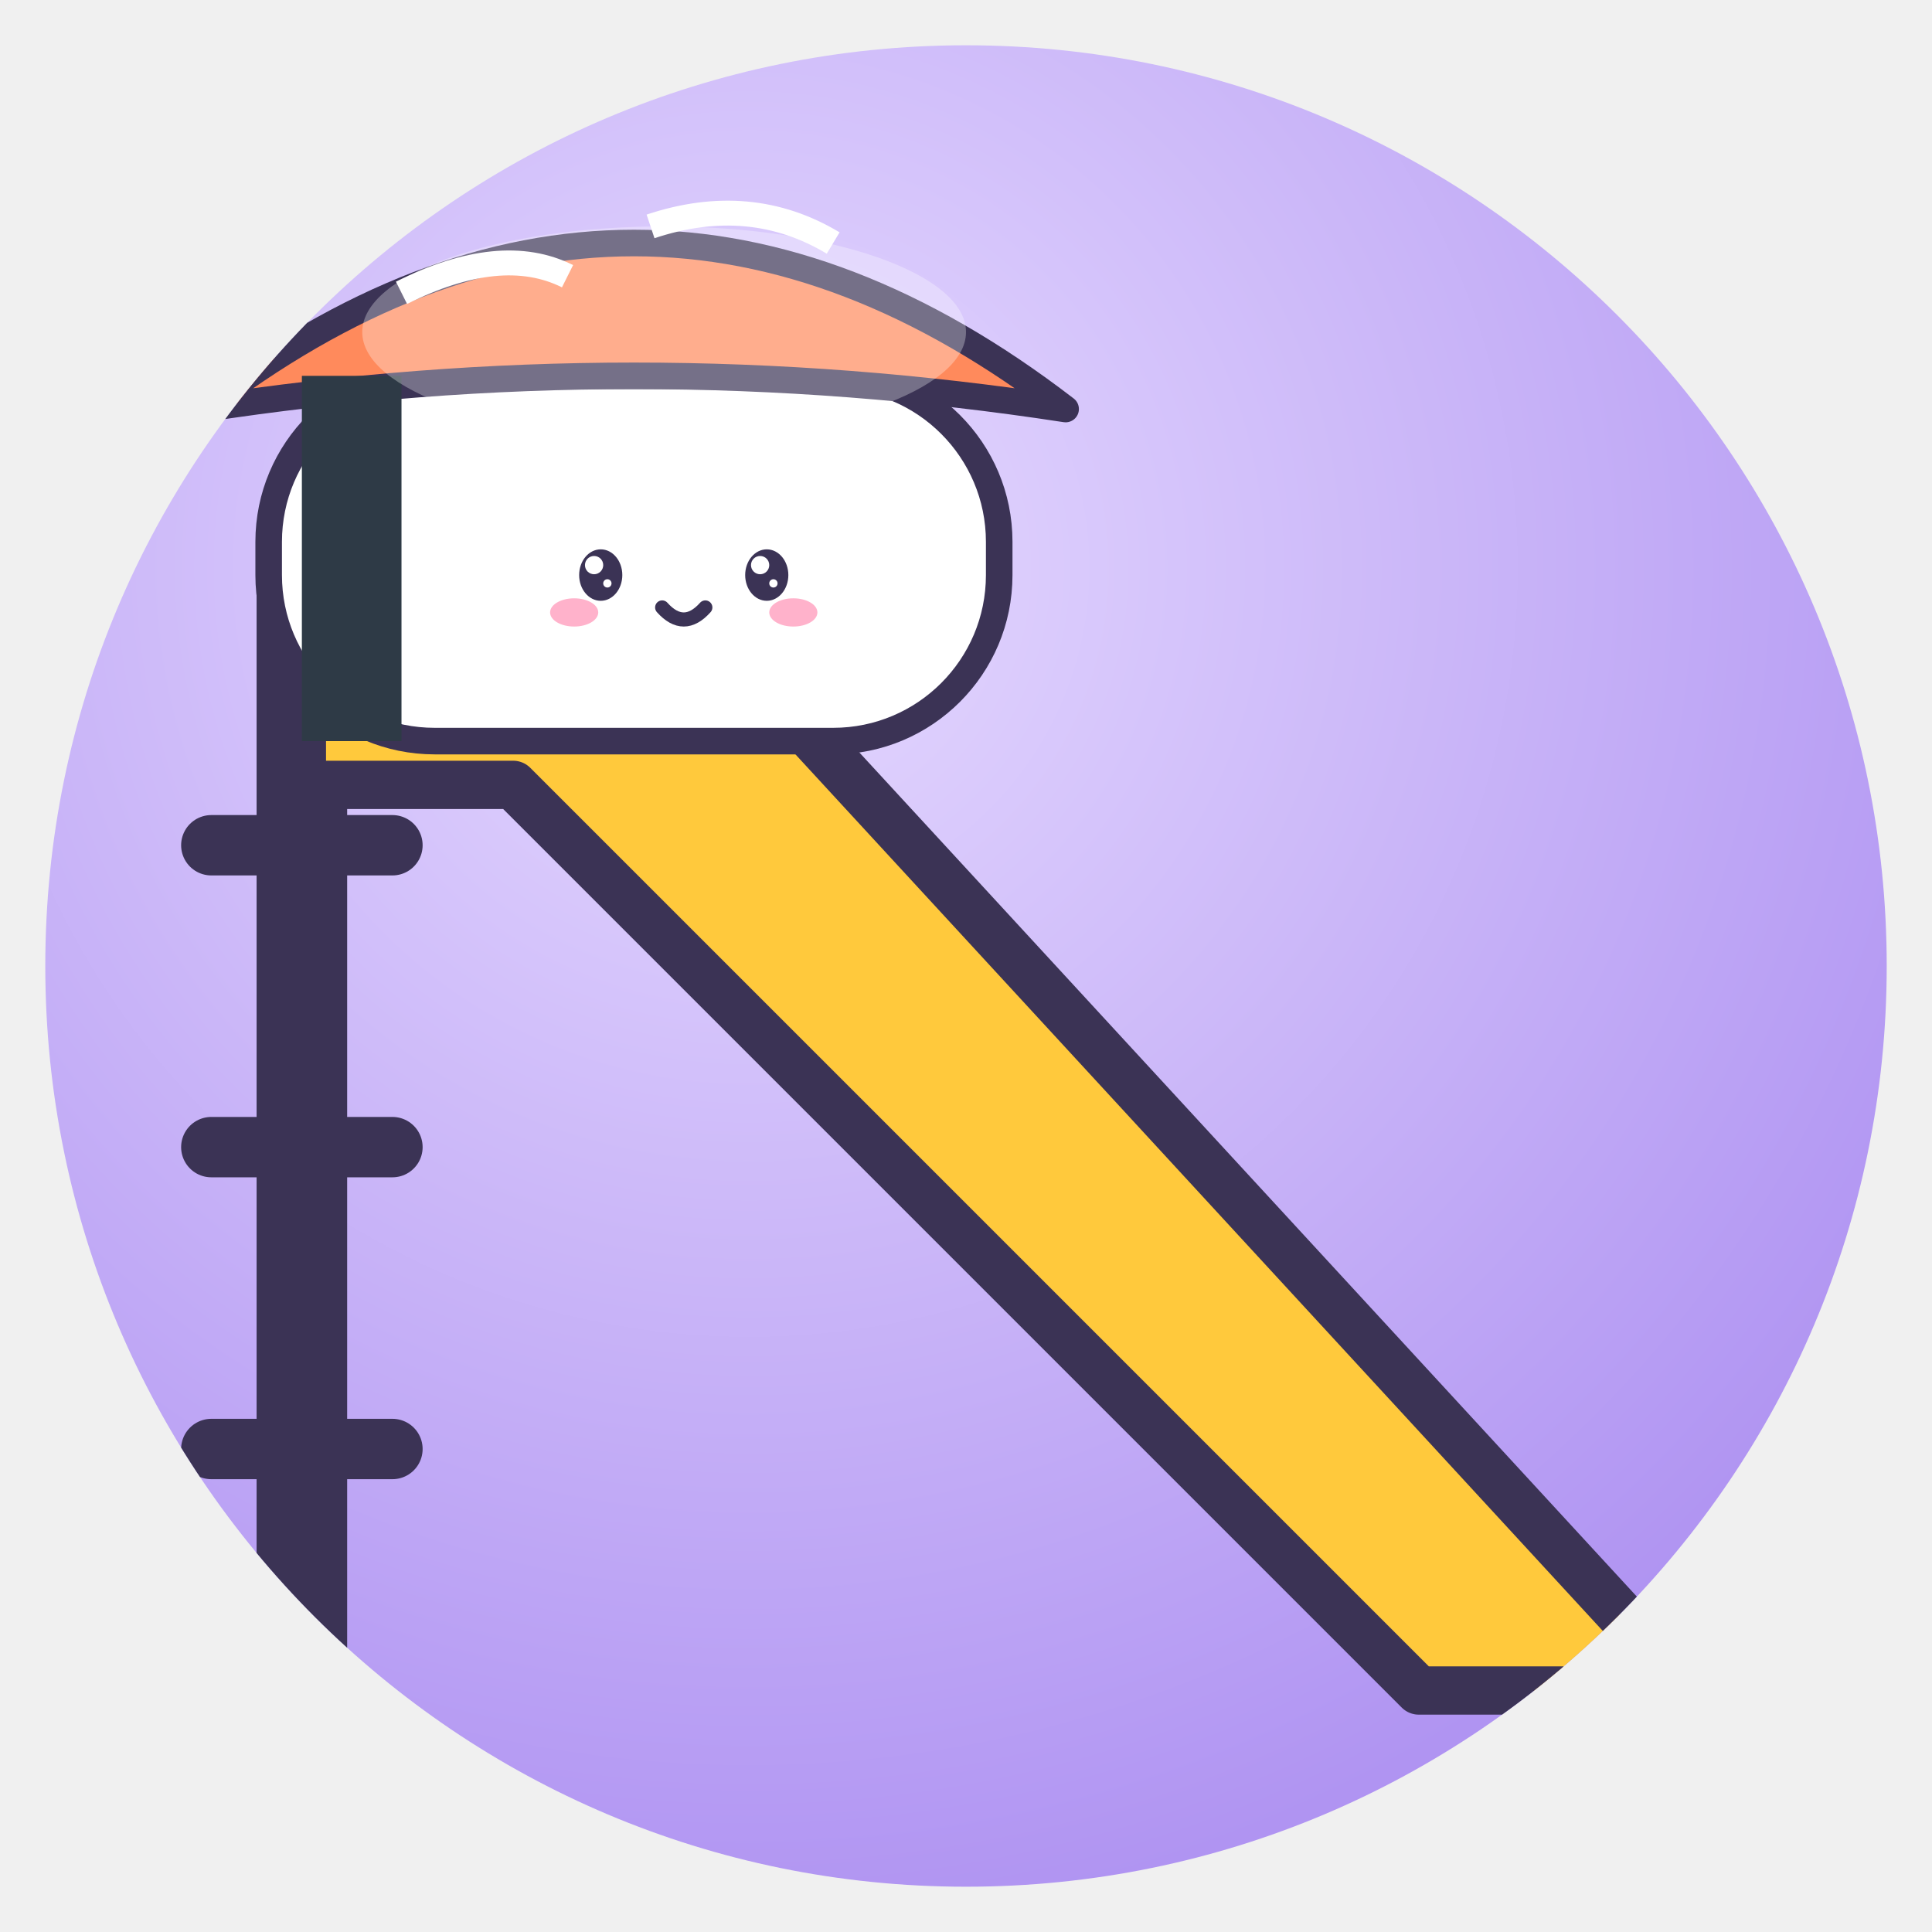
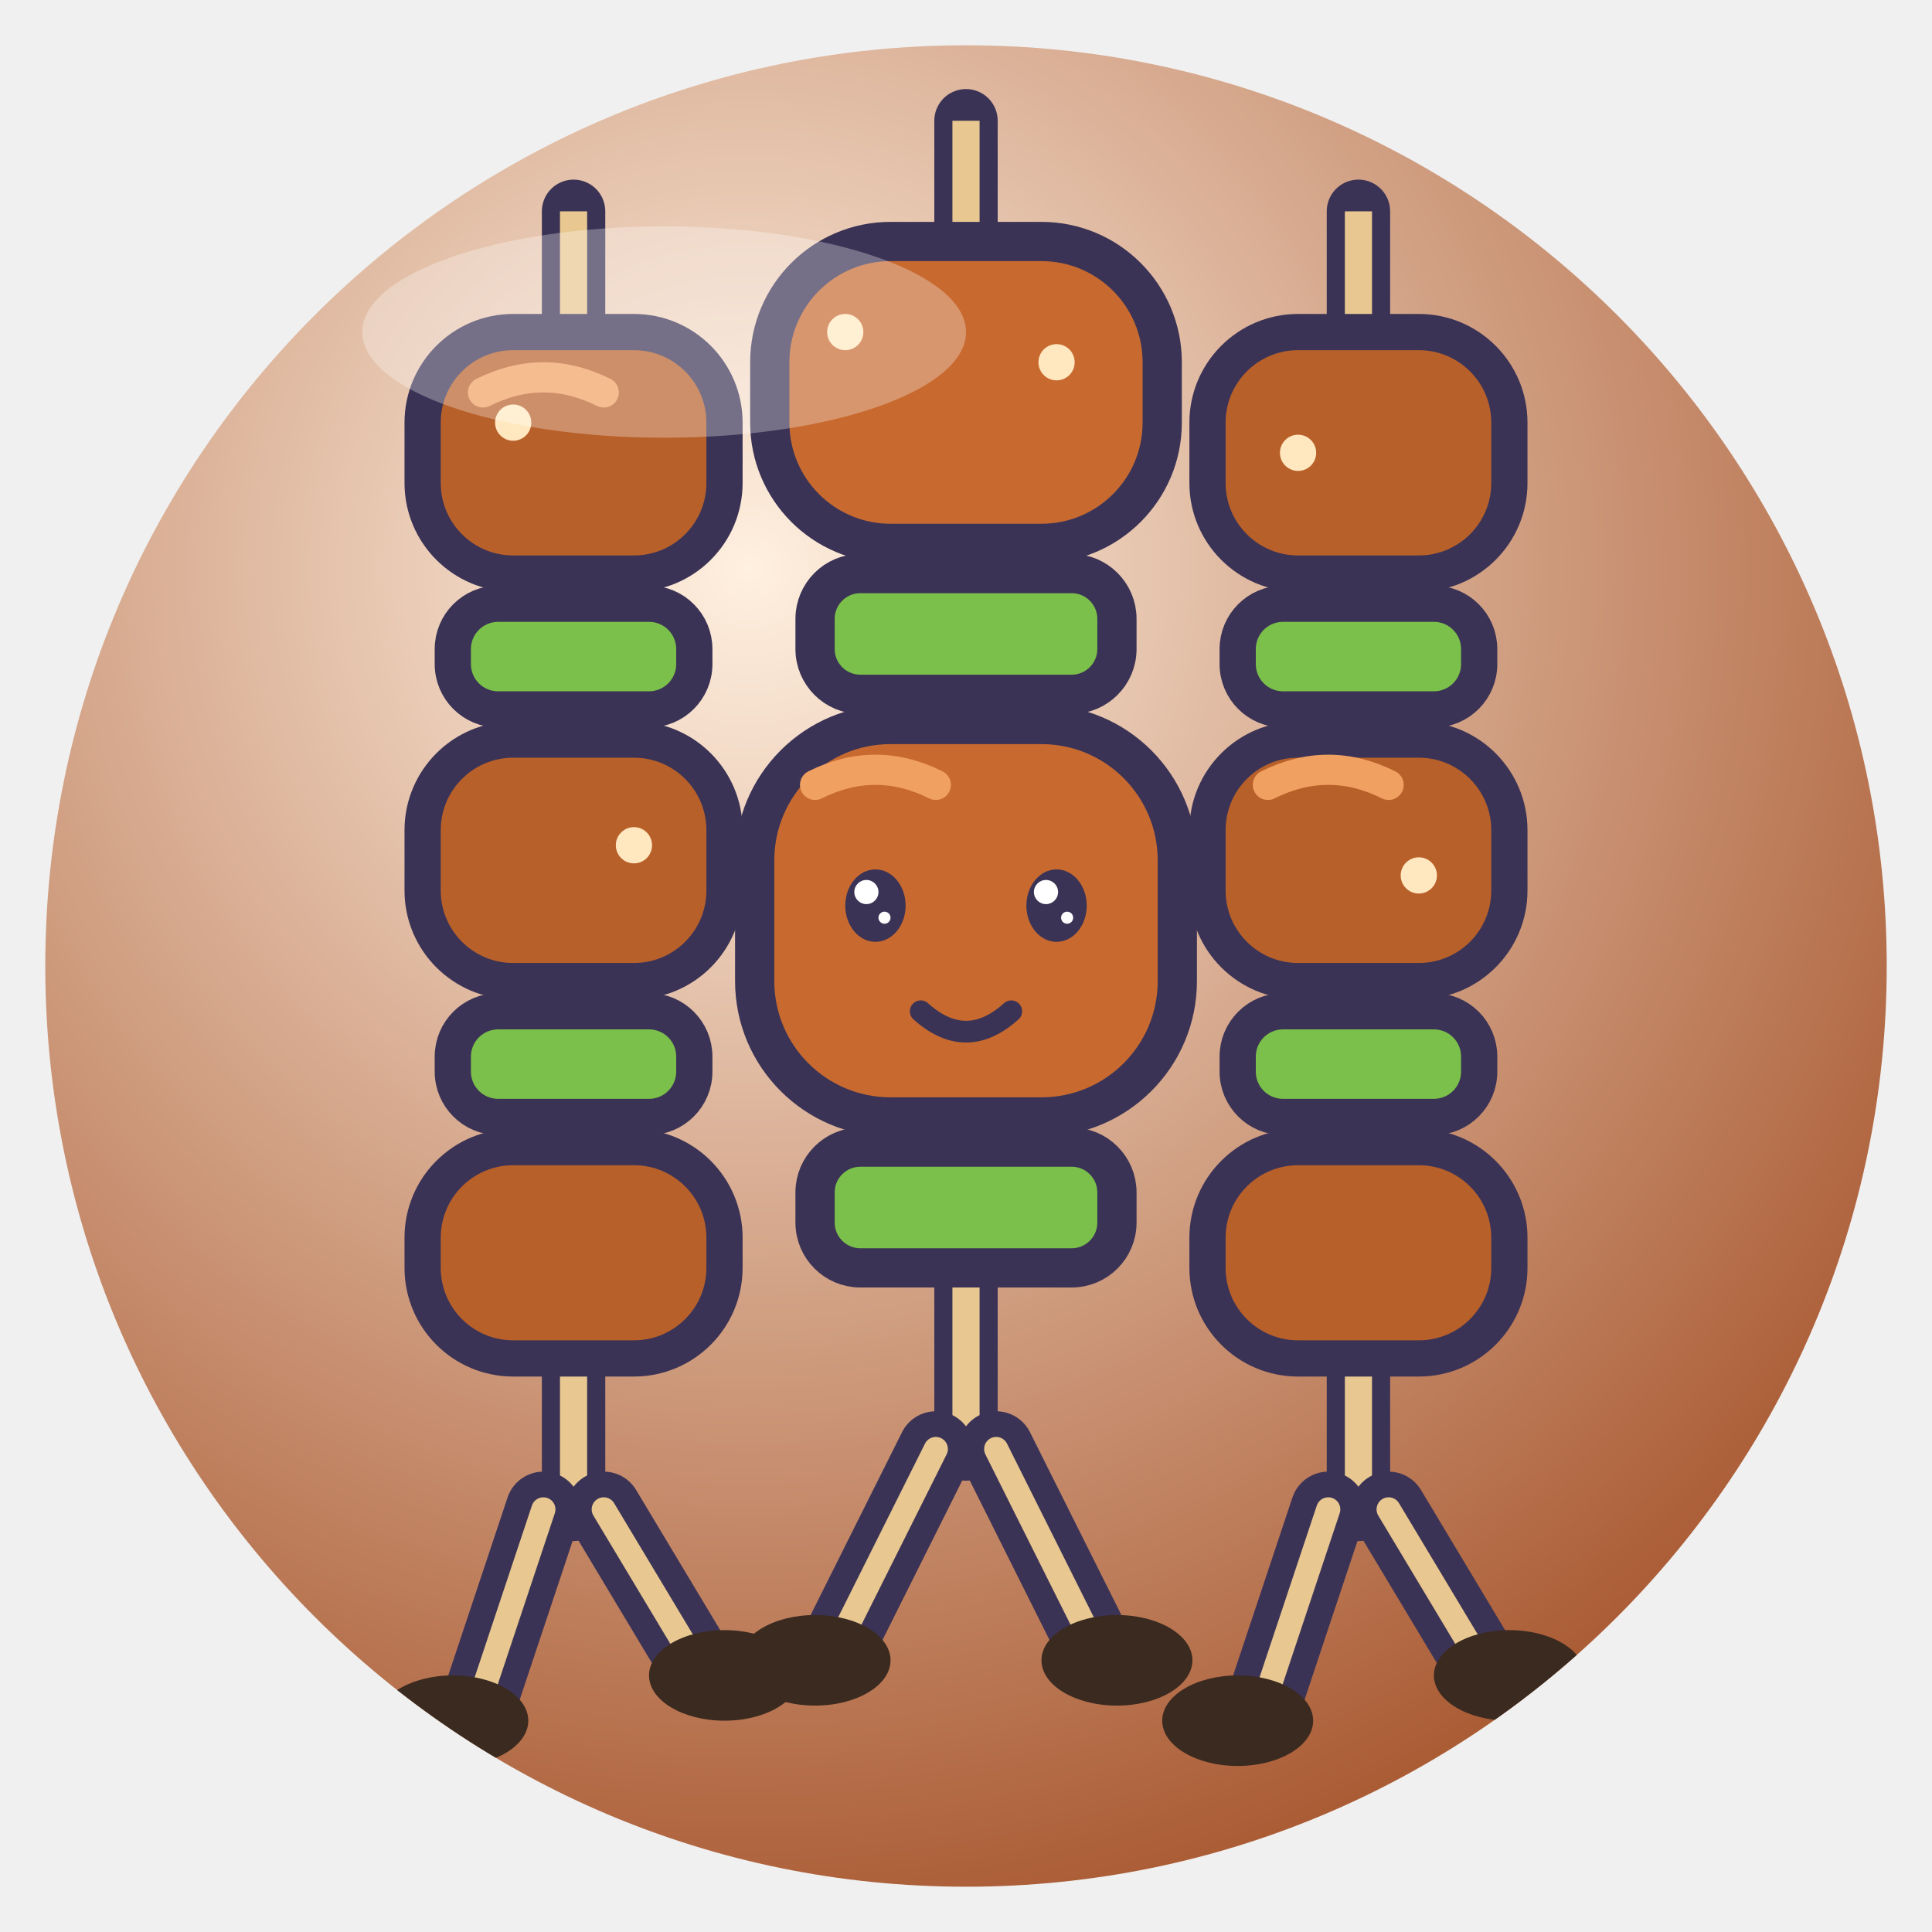
<svg xmlns="http://www.w3.org/2000/svg" viewBox="0 0 128 128" width="128" height="128">
  <defs>
    <radialGradient id="g" cx="38%" cy="28%" r="85%">
-       <stop offset="0" stop-color="#E6DAFF" />
-       <stop offset="1" stop-color="#A98BF0" />
+       <stop offset="0" stop-color="#FFF0E0" />
+       <stop offset="1" stop-color="#A04A20" />
    </radialGradient>
    <clipPath id="c">
      <circle cx="64" cy="64" r="61" />
    </clipPath>
  </defs>
  <circle cx="64" cy="64" r="61" fill="url(#g)" />
  <g clip-path="url(#c)">
-     <path d="M20 36 L20 120" stroke="#3B3355" stroke-linejoin="round" stroke-linecap="round" stroke-width="6" />
-     <path d="M20 36 H42 L112 112 H94 L34 52 H20Z" fill="#FFC93C" stroke="#3B3355" stroke-width="3.2" stroke-linejoin="round" stroke-linecap="round" />
-     <path d="M14 56 H26" stroke="#3B3355" stroke-linejoin="round" stroke-linecap="round" stroke-width="4" />
-     <path d="M14 76 H26" stroke="#3B3355" stroke-linejoin="round" stroke-linecap="round" stroke-width="4" />
-     <path d="M14 96 H26" stroke="#3B3355" stroke-linejoin="round" stroke-linecap="round" stroke-width="4" />
-     <g transform="translate(42 26) rotate(0) scale(0.55 0.55) translate(-64 -64)">
-       <rect x="20" y="62" width="88" height="44" rx="20" fill="#fff" stroke="#3B3355" stroke-width="3.2" stroke-linejoin="round" stroke-linecap="round" />
-       <path d="M12 66 Q64 26 116 66 Q64 58 12 66Z" fill="#FF8A5C" stroke="#3B3355" stroke-width="3.2" stroke-linejoin="round" stroke-linecap="round" />
-       <path d="M36 52 Q48 46 56 50 M66 44 Q78 40 88 46" stroke="#fff" stroke-width="3" fill="none" />
-       <rect x="24" y="62" width="12" height="44" fill="#2E3A46" />
-       <ellipse cx="60" cy="86" rx="2.6" ry="3.1" fill="#3B3355" />
-       <circle cx="59.2" cy="84.8" r="1.1" fill="#fff" />
-       <circle cx="60.8" cy="87.0" r="0.5" fill="#fff" />
-       <ellipse cx="80" cy="86" rx="2.6" ry="3.1" fill="#3B3355" />
-       <circle cx="79.2" cy="84.8" r="1.1" fill="#fff" />
-       <circle cx="80.8" cy="87.0" r="0.5" fill="#fff" />
-       <ellipse cx="56.8" cy="90.5" rx="2.9" ry="1.7" fill="#FF7FA8" opacity=".6" />
-       <ellipse cx="83.2" cy="90.5" rx="2.9" ry="1.7" fill="#FF7FA8" opacity=".6" />
-       <path d="M67.4 89.9 Q70 92.8 72.6 89.9" fill="none" stroke="#3B3355" stroke-linejoin="round" stroke-linecap="round" stroke-width="1.7" />
+     <path d="M38 14 V100 M64 8 V96 M90 14 V100" stroke="#3B3355" stroke-linejoin="round" stroke-linecap="round" stroke-width="4.2" />
+     <path d="M38 14 V100 M64 8 V96 M90 14 V100" stroke="#E8C890" stroke-width="1.8" />
+     <g stroke="#3B3355" stroke-linejoin="round" stroke-linecap="round" stroke-width="2.4">
+       <rect x="28" y="22" width="20" height="16" rx="6" fill="#B8602A" />
+       <rect x="30" y="40" width="16" height="7" rx="3" fill="#7AC04A" />
+       <rect x="28" y="49" width="20" height="16" rx="6" fill="#B8602A" />
+       <rect x="30" y="67" width="16" height="7" rx="3" fill="#7AC04A" />
+       <rect x="28" y="76" width="20" height="14" rx="6" fill="#B8602A" />
    </g>
+     <g stroke="#3B3355" stroke-linejoin="round" stroke-linecap="round" stroke-width="2.4">
+       <rect x="80" y="22" width="20" height="16" rx="6" fill="#B8602A" />
+       <rect x="82" y="40" width="16" height="7" rx="3" fill="#7AC04A" />
+       <rect x="80" y="49" width="20" height="16" rx="6" fill="#B8602A" />
+       <rect x="82" y="67" width="16" height="7" rx="3" fill="#7AC04A" />
+       <rect x="80" y="76" width="20" height="14" rx="6" fill="#B8602A" />
+     </g>
+     <g stroke="#3B3355" stroke-linejoin="round" stroke-linecap="round" stroke-width="2.6">
+       <rect x="51" y="16" width="26" height="20" rx="8" fill="#C86A30" />
+       <rect x="54" y="38" width="20" height="8" rx="3" fill="#7AC04A" />
+       <rect x="50" y="48" width="28" height="26" rx="9" fill="#C86A30" />
+       <rect x="54" y="76" width="20" height="8" rx="3" fill="#7AC04A" />
+     </g>
+     <g fill="#FFE8C0">
+       <circle cx="34" cy="28" r="1.2" />
+       <circle cx="42" cy="56" r="1.2" />
+       <circle cx="86" cy="30" r="1.2" />
+       <circle cx="94" cy="58" r="1.2" />
+       <circle cx="56" cy="22" r="1.2" />
+       <circle cx="70" cy="24" r="1.2" />
+     </g>
+     <path d="M32 26 Q36 24 40 26 M84 52 Q88 50 92 52 M54 52 Q58 50 62 52" fill="none" stroke="#F0A060" stroke-width="2" stroke-linecap="round" />
+     <ellipse cx="58" cy="60" rx="2.0" ry="2.4" fill="#3B3355" />
+     <circle cx="57.4" cy="59.1" r="0.8" fill="#fff" />
+     <circle cx="58.6" cy="60.8" r="0.4" fill="#fff" />
+     <ellipse cx="70" cy="60" rx="2.0" ry="2.4" fill="#3B3355" />
+     <circle cx="69.3" cy="59.1" r="0.8" fill="#fff" />
+     <circle cx="70.7" cy="60.8" r="0.4" fill="#fff" />
+     <path d="M61 67 Q64 69.7 67 67" fill="none" stroke="#3B3355" stroke-linejoin="round" stroke-linecap="round" stroke-width="1.44" />
+     <path d="M36 100 L32 112" fill="none" stroke="#3B3355" stroke-linejoin="round" stroke-linecap="round" stroke-width="5" />
+     <path d="M36 100 L32 112" fill="none" stroke="#E8C890" stroke-width="1.6" stroke-linecap="round" />
+     <path d="M40 100 L46 110" fill="none" stroke="#3B3355" stroke-linejoin="round" stroke-linecap="round" stroke-width="5" />
+     <path d="M40 100 L46 110" fill="none" stroke="#E8C890" stroke-width="1.6" stroke-linecap="round" />
+     <path d="M62 96 L56 108" fill="none" stroke="#3B3355" stroke-linejoin="round" stroke-linecap="round" stroke-width="5" />
+     <path d="M62 96 L56 108" fill="none" stroke="#E8C890" stroke-width="1.6" stroke-linecap="round" />
+     <path d="M66 96 L72 108" fill="none" stroke="#3B3355" stroke-linejoin="round" stroke-linecap="round" stroke-width="5" />
+     <path d="M66 96 L72 108" fill="none" stroke="#E8C890" stroke-width="1.6" stroke-linecap="round" />
+     <path d="M88 100 L84 112" fill="none" stroke="#3B3355" stroke-linejoin="round" stroke-linecap="round" stroke-width="5" />
+     <path d="M88 100 L84 112" fill="none" stroke="#E8C890" stroke-width="1.6" stroke-linecap="round" />
+     <path d="M92 100 L98 110" fill="none" stroke="#3B3355" stroke-linejoin="round" stroke-linecap="round" stroke-width="5" />
+     <path d="M92 100 L98 110" fill="none" stroke="#E8C890" stroke-width="1.6" stroke-linecap="round" />
+     <ellipse cx="30" cy="114" rx="5" ry="3" fill="#3A2A20" />
+     <ellipse cx="48" cy="111" rx="5" ry="3" fill="#3A2A20" />
+     <ellipse cx="54" cy="110" rx="5" ry="3" fill="#3A2A20" />
+     <ellipse cx="74" cy="110" rx="5" ry="3" fill="#3A2A20" />
+     <ellipse cx="82" cy="114" rx="5" ry="3" fill="#3A2A20" />
+     <ellipse cx="100" cy="111" rx="5" ry="3" fill="#3A2A20" />
  </g>
  <ellipse cx="44" cy="22" rx="20" ry="7" fill="#fff" opacity=".3" />
</svg>
